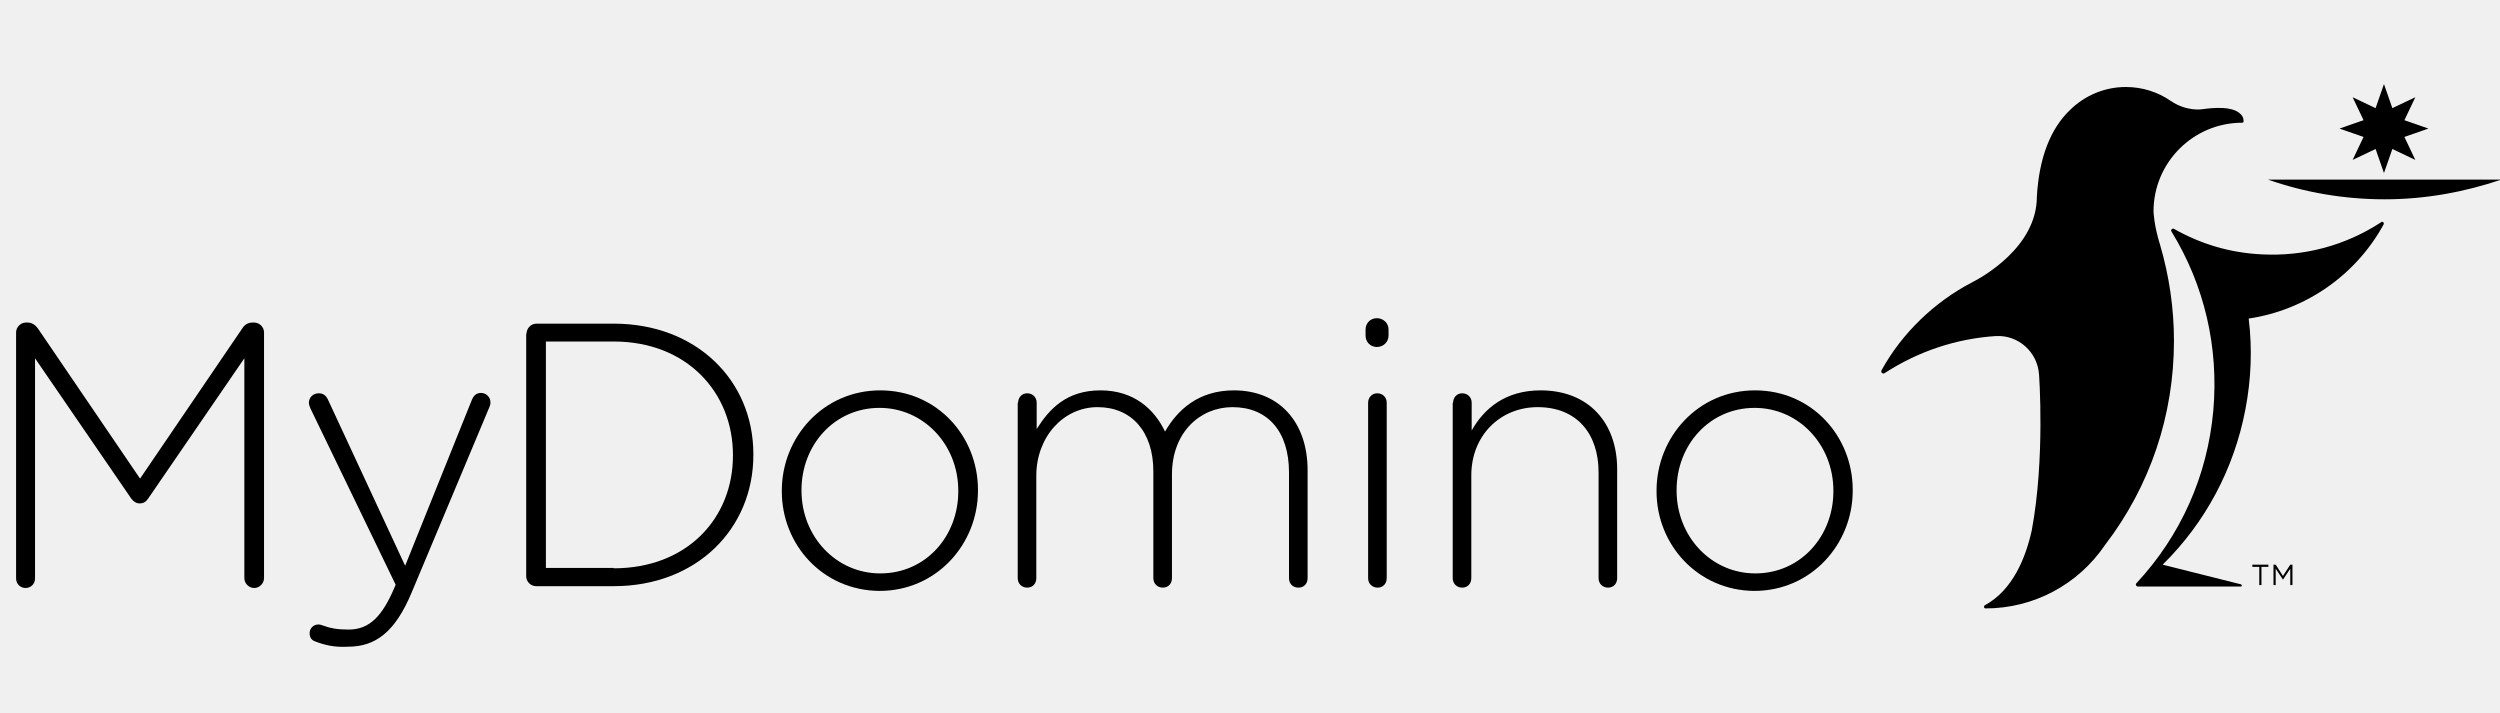
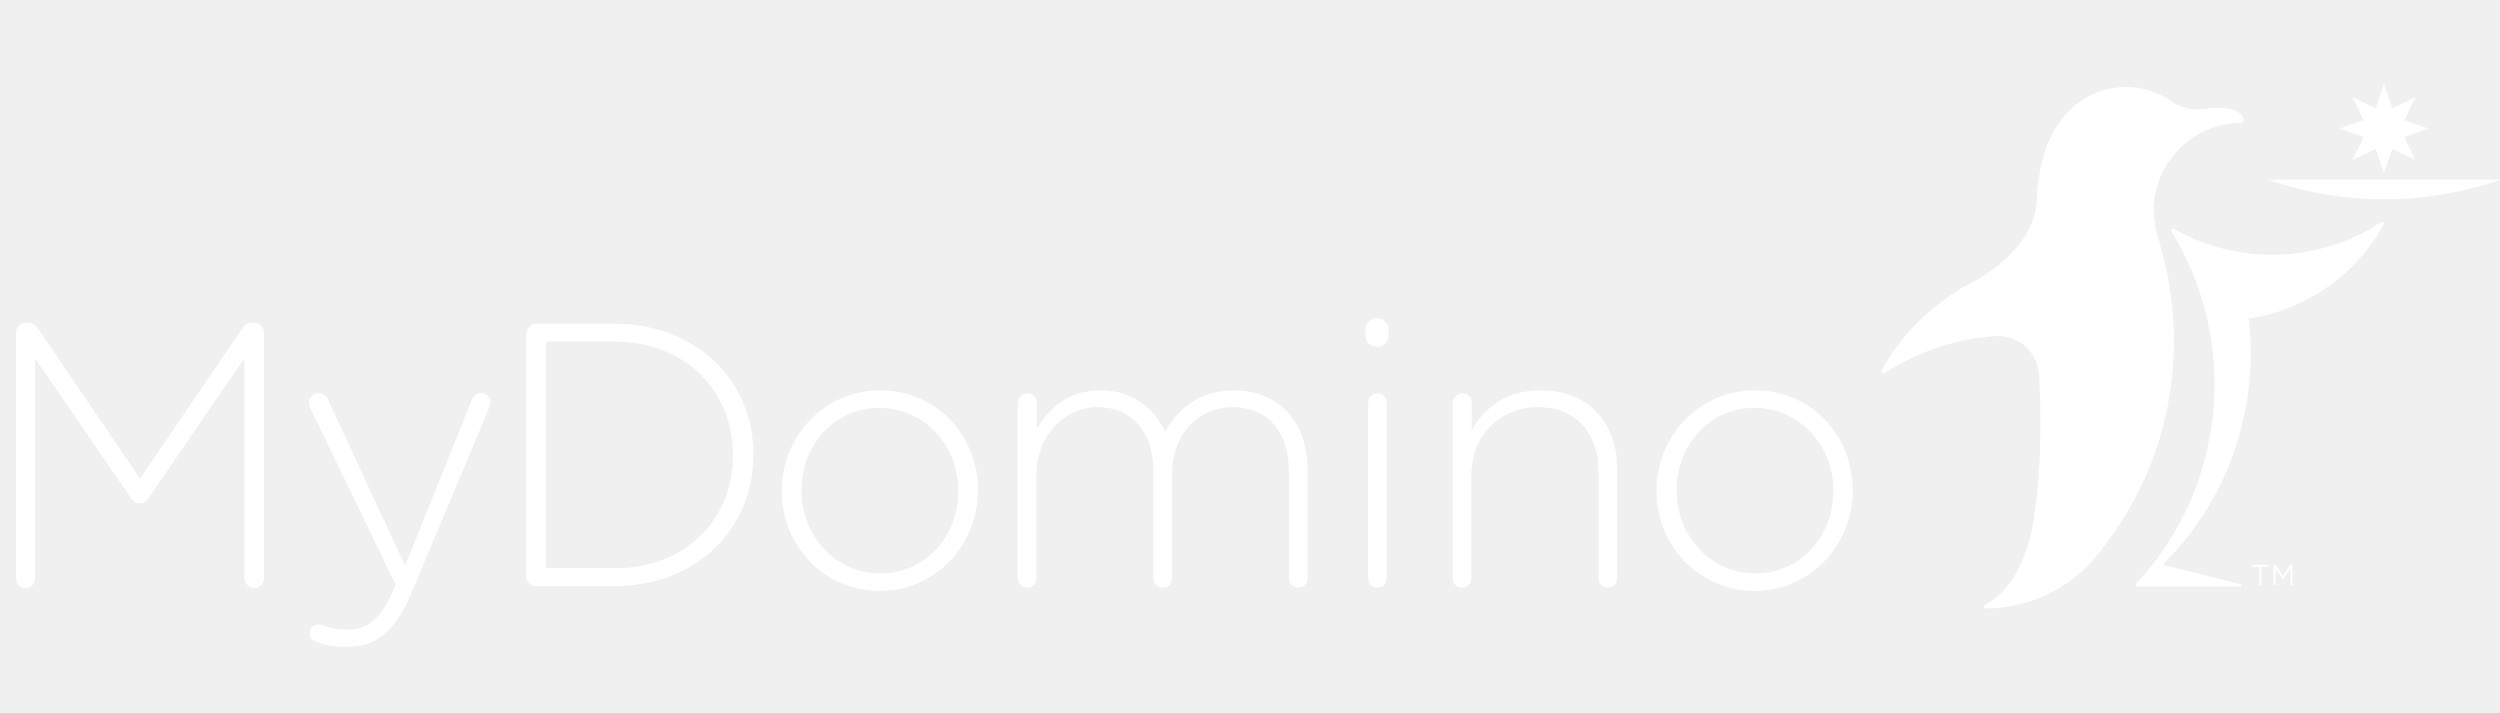
- <svg xmlns="http://www.w3.org/2000/svg" width="179px" height="51px" viewBox="0 0 170 48" version="1.1" xml:space="preserve" style="fill-rule:evenodd;clip-rule:evenodd;stroke-linejoin:round;stroke-miterlimit:1.414;">
-   <g id="logo-text">
-     <path d="M1.094,22.385c0,-0.347 0.298,-0.669 0.67,-0.669l0.124,0c0.272,0 0.495,0.148 0.669,0.372l6.967,10.24l6.968,-10.24c0.148,-0.224 0.371,-0.372 0.669,-0.372l0.124,0c0.347,0 0.669,0.297 0.669,0.669l0,16.712c0,0.347 -0.297,0.669 -0.669,0.669c-0.347,0 -0.669,-0.297 -0.669,-0.669l0,-14.951l-6.546,9.545c-0.149,0.224 -0.323,0.323 -0.571,0.323c-0.223,0 -0.396,-0.099 -0.57,-0.323l-6.546,-9.545l0,14.975c0,0.348 -0.272,0.645 -0.644,0.645c-0.347,0 -0.645,-0.273 -0.645,-0.645l0,-16.736l0,0Z" style="fill-rule:nonzero;" />
-     <path d="M21.401,43.386c-0.198,-0.074 -0.347,-0.248 -0.347,-0.545c0,-0.323 0.248,-0.595 0.595,-0.595c0.124,0 0.248,0.049 0.397,0.099c0.396,0.149 0.867,0.248 1.661,0.248c1.438,0 2.306,-0.942 3.124,-2.876l0.074,-0.174l-5.802,-12.001c-0.049,-0.124 -0.099,-0.248 -0.099,-0.372c0,-0.347 0.273,-0.644 0.67,-0.644c0.372,0 0.545,0.223 0.669,0.521l5.207,11.207l4.537,-11.282c0.1,-0.248 0.273,-0.471 0.62,-0.471c0.347,0 0.645,0.273 0.645,0.645c0,0.124 -0.025,0.198 -0.074,0.322l-5.282,12.596c-1.14,2.727 -2.479,3.694 -4.339,3.694c-0.892,0.05 -1.562,-0.099 -2.256,-0.372l0,0Z" style="fill-rule:nonzero;" />
-     <path d="M35.807,22.46c0,-0.348 0.297,-0.67 0.669,-0.67l5.256,0c5.604,0 9.497,3.843 9.497,8.877l0,0.049c0,5.033 -3.868,8.926 -9.497,8.926l-5.281,0c-0.347,0 -0.669,-0.297 -0.669,-0.669l0,-16.513l0.025,0ZM41.732,38.427c4.984,0 8.108,-3.397 8.108,-7.661l0,-0.05c0,-4.24 -3.124,-7.711 -8.108,-7.711l-4.611,0l0,15.397l4.611,0l0,0.025Z" style="fill-rule:nonzero;" />
-     <path d="M53.163,33.196l0,-0.05c0,-3.645 2.826,-6.819 6.694,-6.819c3.843,0 6.645,3.1 6.645,6.769l0,0.05c0,3.645 -2.826,6.818 -6.694,6.818c-3.843,-0.024 -6.645,-3.124 -6.645,-6.768ZM65.163,33.196l0,-0.05c0,-3.124 -2.355,-5.628 -5.355,-5.628c-3.075,0 -5.306,2.529 -5.306,5.578l0,0.05c0,3.124 2.355,5.628 5.355,5.628c3.1,0 5.306,-2.529 5.306,-5.578Z" style="fill-rule:nonzero;" />
-     <path d="M69.23,27.17c0,-0.347 0.248,-0.644 0.62,-0.644c0.347,0 0.644,0.248 0.644,0.644l0,1.786c0.843,-1.339 2.009,-2.629 4.339,-2.629c2.281,0 3.67,1.29 4.389,2.802c0.843,-1.463 2.256,-2.802 4.686,-2.802c3.075,0 5.009,2.158 5.009,5.43l0,7.34c0,0.372 -0.248,0.644 -0.62,0.644c-0.372,0 -0.645,-0.248 -0.645,-0.644l0,-7.191c0,-2.802 -1.463,-4.438 -3.843,-4.438c-2.182,0 -4.116,1.686 -4.116,4.587l0,7.042c0,0.372 -0.248,0.644 -0.62,0.644c-0.347,0 -0.645,-0.248 -0.645,-0.644l0,-7.265c0,-2.703 -1.487,-4.364 -3.793,-4.364c-2.331,0 -4.166,2.033 -4.166,4.661l0,6.968c0,0.372 -0.248,0.644 -0.619,0.644c-0.348,0 -0.645,-0.248 -0.645,-0.644l0,-11.927l0.025,0Z" style="fill-rule:nonzero;" />
-     <path d="M92.859,22.187c0,-0.422 0.322,-0.769 0.769,-0.769c0.421,0 0.793,0.322 0.793,0.769l0,0.421c0,0.422 -0.347,0.769 -0.793,0.769c-0.422,0 -0.769,-0.322 -0.769,-0.769l0,-0.421l0,0ZM93.032,27.17c0,-0.347 0.248,-0.644 0.62,-0.644c0.347,0 0.645,0.248 0.645,0.644l0,11.927c0,0.372 -0.248,0.644 -0.62,0.644c-0.347,0 -0.645,-0.248 -0.645,-0.644l0,-11.927Z" style="fill-rule:nonzero;" />
-     <path d="M98.81,27.17c0,-0.347 0.248,-0.644 0.62,-0.644c0.347,0 0.644,0.248 0.644,0.644l0,1.885c0.868,-1.537 2.331,-2.728 4.686,-2.728c3.298,0 5.207,2.232 5.207,5.356l0,7.414c0,0.372 -0.248,0.644 -0.62,0.644c-0.347,0 -0.644,-0.248 -0.644,-0.644l0,-7.191c0,-2.678 -1.513,-4.438 -4.141,-4.438c-2.554,0 -4.513,1.934 -4.513,4.637l0,6.992c0,0.372 -0.248,0.644 -0.619,0.644c-0.348,0 -0.645,-0.248 -0.645,-0.644l0,-11.927l0.025,0Z" style="fill-rule:nonzero;" />
-     <path d="M112.645,33.196l0,-0.05c0,-3.645 2.827,-6.819 6.695,-6.819c3.843,0 6.645,3.1 6.645,6.769l0,0.05c0,3.645 -2.827,6.818 -6.695,6.818c-3.818,-0.024 -6.645,-3.124 -6.645,-6.768ZM124.67,33.196l0,-0.05c0,-3.124 -2.355,-5.628 -5.355,-5.628c-3.075,0 -5.306,2.529 -5.306,5.578l0,0.05c0,3.124 2.355,5.628 5.355,5.628c3.075,0 5.306,-2.529 5.306,-5.578Z" style="fill-rule:nonzero;" />
+ <svg xmlns="http://www.w3.org/2000/svg" id="svg2" style="fill-rule:evenodd;clip-rule:evenodd;stroke-linejoin:round;stroke-miterlimit:1.414;" xml:space="preserve" version="1.1" viewBox="0 0 170 48" height="51px" width="179px">
+   <defs id="defs26" />
+   <g style="fill:#ffffff" id="logo-text">
+     <path id="path5" style="fill-rule:nonzero;fill:#ffffff" d="M1.094,22.385c0,-0.347 0.298,-0.669 0.67,-0.669l0.124,0c0.272,0 0.495,0.148 0.669,0.372l6.967,10.24l6.968,-10.24c0.148,-0.224 0.371,-0.372 0.669,-0.372l0.124,0c0.347,0 0.669,0.297 0.669,0.669l0,16.712c0,0.347 -0.297,0.669 -0.669,0.669c-0.347,0 -0.669,-0.297 -0.669,-0.669l0,-14.951l-6.546,9.545c-0.149,0.224 -0.323,0.323 -0.571,0.323c-0.223,0 -0.396,-0.099 -0.57,-0.323l-6.546,-9.545l0,14.975c0,0.348 -0.272,0.645 -0.644,0.645c-0.347,0 -0.645,-0.273 -0.645,-0.645l0,-16.736l0,0Z" />
+     <path id="path7" style="fill-rule:nonzero;fill:#ffffff" d="M21.401,43.386c-0.198,-0.074 -0.347,-0.248 -0.347,-0.545c0,-0.323 0.248,-0.595 0.595,-0.595c0.124,0 0.248,0.049 0.397,0.099c0.396,0.149 0.867,0.248 1.661,0.248c1.438,0 2.306,-0.942 3.124,-2.876l0.074,-0.174l-5.802,-12.001c-0.049,-0.124 -0.099,-0.248 -0.099,-0.372c0,-0.347 0.273,-0.644 0.67,-0.644c0.372,0 0.545,0.223 0.669,0.521l5.207,11.207l4.537,-11.282c0.1,-0.248 0.273,-0.471 0.62,-0.471c0.347,0 0.645,0.273 0.645,0.645c0,0.124 -0.025,0.198 -0.074,0.322l-5.282,12.596c-1.14,2.727 -2.479,3.694 -4.339,3.694c-0.892,0.05 -1.562,-0.099 -2.256,-0.372l0,0Z" />
+     <path id="path9" style="fill-rule:nonzero;fill:#ffffff" d="M35.807,22.46c0,-0.348 0.297,-0.67 0.669,-0.67l5.256,0c5.604,0 9.497,3.843 9.497,8.877l0,0.049c0,5.033 -3.868,8.926 -9.497,8.926l-5.281,0c-0.347,0 -0.669,-0.297 -0.669,-0.669l0,-16.513l0.025,0ZM41.732,38.427c4.984,0 8.108,-3.397 8.108,-7.661l0,-0.05c0,-4.24 -3.124,-7.711 -8.108,-7.711l-4.611,0l0,15.397l4.611,0l0,0.025Z" />
+     <path id="path11" style="fill-rule:nonzero;fill:#ffffff" d="M53.163,33.196l0,-0.05c0,-3.645 2.826,-6.819 6.694,-6.819c3.843,0 6.645,3.1 6.645,6.769l0,0.05c0,3.645 -2.826,6.818 -6.694,6.818c-3.843,-0.024 -6.645,-3.124 -6.645,-6.768ZM65.163,33.196l0,-0.05c0,-3.124 -2.355,-5.628 -5.355,-5.628c-3.075,0 -5.306,2.529 -5.306,5.578l0,0.05c0,3.124 2.355,5.628 5.355,5.628c3.1,0 5.306,-2.529 5.306,-5.578Z" />
+     <path id="path13" style="fill-rule:nonzero;fill:#ffffff" d="M69.23,27.17c0,-0.347 0.248,-0.644 0.62,-0.644c0.347,0 0.644,0.248 0.644,0.644l0,1.786c0.843,-1.339 2.009,-2.629 4.339,-2.629c2.281,0 3.67,1.29 4.389,2.802c0.843,-1.463 2.256,-2.802 4.686,-2.802c3.075,0 5.009,2.158 5.009,5.43l0,7.34c0,0.372 -0.248,0.644 -0.62,0.644c-0.372,0 -0.645,-0.248 -0.645,-0.644l0,-7.191c0,-2.802 -1.463,-4.438 -3.843,-4.438c-2.182,0 -4.116,1.686 -4.116,4.587l0,7.042c0,0.372 -0.248,0.644 -0.62,0.644c-0.347,0 -0.645,-0.248 -0.645,-0.644l0,-7.265c0,-2.703 -1.487,-4.364 -3.793,-4.364c-2.331,0 -4.166,2.033 -4.166,4.661l0,6.968c0,0.372 -0.248,0.644 -0.619,0.644c-0.348,0 -0.645,-0.248 -0.645,-0.644l0,-11.927l0.025,0Z" />
+     <path id="path15" style="fill-rule:nonzero;fill:#ffffff" d="M92.859,22.187c0,-0.422 0.322,-0.769 0.769,-0.769c0.421,0 0.793,0.322 0.793,0.769l0,0.421c0,0.422 -0.347,0.769 -0.793,0.769c-0.422,0 -0.769,-0.322 -0.769,-0.769l0,-0.421l0,0ZM93.032,27.17c0,-0.347 0.248,-0.644 0.62,-0.644c0.347,0 0.645,0.248 0.645,0.644l0,11.927c0,0.372 -0.248,0.644 -0.62,0.644c-0.347,0 -0.645,-0.248 -0.645,-0.644l0,-11.927Z" />
+     <path id="path17" style="fill-rule:nonzero;fill:#ffffff" d="M98.81,27.17c0,-0.347 0.248,-0.644 0.62,-0.644c0.347,0 0.644,0.248 0.644,0.644l0,1.885c0.868,-1.537 2.331,-2.728 4.686,-2.728c3.298,0 5.207,2.232 5.207,5.356l0,7.414c0,0.372 -0.248,0.644 -0.62,0.644c-0.347,0 -0.644,-0.248 -0.644,-0.644l0,-7.191c0,-2.678 -1.513,-4.438 -4.141,-4.438c-2.554,0 -4.513,1.934 -4.513,4.637l0,6.992c0,0.372 -0.248,0.644 -0.619,0.644c-0.348,0 -0.645,-0.248 -0.645,-0.644l0,-11.927l0.025,0Z" />
+     <path id="path19" style="fill-rule:nonzero;fill:#ffffff" d="M112.645,33.196l0,-0.05c0,-3.645 2.827,-6.819 6.695,-6.819c3.843,0 6.645,3.1 6.645,6.769l0,0.05c0,3.645 -2.827,6.818 -6.695,6.818c-3.818,-0.024 -6.645,-3.124 -6.645,-6.768ZM124.67,33.196l0,-0.05c0,-3.124 -2.355,-5.628 -5.355,-5.628c-3.075,0 -5.306,2.529 -5.306,5.578l0,0.05c0,3.124 2.355,5.628 5.355,5.628c3.075,0 5.306,-2.529 5.306,-5.578Z" />
  </g>
-   <g id="logo-penguin">
-     <path d="M153.631,38.328l-0.472,0l0,-0.149l1.091,0l0,0.149l-0.471,0l0,1.24l-0.148,0l0,-1.24ZM154.597,38.179l0.149,0l0.496,0.769l0.496,-0.769l0.149,0l0,1.389l-0.149,0l0,-1.116l-0.496,0.744l-0.496,-0.744l0,1.116l-0.149,0l0,-1.389ZM159.085,8.525l1.637,0.57l-0.744,1.562l1.562,-0.744l0.57,1.637l0.571,-1.637l1.562,0.744l-0.744,-1.562l1.636,-0.57l-1.636,-0.57l0.744,-1.562l-1.562,0.743l-0.571,-1.636l-0.57,1.636l-1.562,-0.743l0.744,1.562l-1.637,0.57ZM154.226,11.996c2.479,0.868 5.157,1.339 7.934,1.339c2.777,0 5.43,-0.496 7.934,-1.339l-15.868,0ZM147.06,38.179c2.901,-2.851 4.86,-6.521 5.628,-10.562c0.397,-2.058 0.471,-4.141 0.223,-6.174c3.868,-0.57 7.29,-2.951 9.174,-6.397c0.025,-0.05 0.025,-0.099 -0.024,-0.149c-0.05,-0.049 -0.1,-0.049 -0.149,0c-2.43,1.587 -5.232,2.331 -8.108,2.182c-2.132,-0.099 -4.141,-0.694 -5.975,-1.736c-0.05,-0.024 -0.1,-0.024 -0.149,0.025c-0.05,0.05 -0.05,0.099 -0.025,0.149c2.256,3.67 3.223,7.885 2.851,12.174c-0.396,4.438 -2.206,8.505 -5.231,11.753c-0.05,0.049 -0.05,0.124 0,0.173c0.025,0.025 0.049,0.05 0.099,0.05l6.992,0c0.05,0 0.074,-0.025 0.074,-0.074c0,-0.025 -0.024,-0.05 -0.049,-0.075l-5.331,-1.339l0,0ZM135.729,22.633c1.537,-0.074 2.826,1.091 2.926,2.628c0,0 0.421,5.678 -0.496,10.588c-0.422,1.909 -1.314,4.066 -3.174,5.082c-0.05,0.025 -0.074,0.075 -0.074,0.124c0,0.05 0.049,0.1 0.099,0.1c3.273,0 6.298,-1.612 8.132,-4.315c3.075,-4.016 4.687,-8.827 4.687,-13.885c0,-2.206 -0.323,-4.413 -0.943,-6.521c-0.421,-1.338 -0.446,-2.256 -0.446,-2.281c0,-3.322 2.703,-6.025 6.025,-6.025c0.025,0 0.05,-0.025 0.075,-0.025c0.024,-0.024 0.024,-0.049 0.024,-0.074c0,-0.248 -0.099,-0.421 -0.297,-0.57c-0.694,-0.571 -2.455,-0.248 -2.529,-0.248c0,0 -1.042,0.173 -2.133,-0.57c-0.867,-0.596 -1.909,-0.943 -3.049,-0.943c-1.463,0 -2.802,0.595 -3.769,1.538c-1.364,1.289 -2.132,3.297 -2.281,5.926c0,3.421 -3.719,5.479 -4.463,5.851c-2.504,1.314 -4.711,3.422 -6.1,5.951c-0.024,0.049 -0.024,0.124 0.025,0.173c0.05,0.05 0.124,0.05 0.174,0.025c2.33,-1.512 4.909,-2.355 7.587,-2.529l0,0Z" style="fill-rule:nonzero;" />
+   <g style="fill:#ffffff" id="logo-penguin">
+     <path id="path22" style="fill-rule:nonzero;fill:#ffffff" d="M153.631,38.328l-0.472,0l0,-0.149l1.091,0l0,0.149l-0.471,0l0,1.24l-0.148,0l0,-1.24ZM154.597,38.179l0.149,0l0.496,0.769l0.496,-0.769l0.149,0l0,1.389l-0.149,0l0,-1.116l-0.496,0.744l-0.496,-0.744l0,1.116l-0.149,0l0,-1.389ZM159.085,8.525l1.637,0.57l-0.744,1.562l1.562,-0.744l0.57,1.637l0.571,-1.637l1.562,0.744l-0.744,-1.562l1.636,-0.57l-1.636,-0.57l0.744,-1.562l-1.562,0.743l-0.571,-1.636l-0.57,1.636l-1.562,-0.743l0.744,1.562l-1.637,0.57ZM154.226,11.996c2.479,0.868 5.157,1.339 7.934,1.339c2.777,0 5.43,-0.496 7.934,-1.339l-15.868,0ZM147.06,38.179c2.901,-2.851 4.86,-6.521 5.628,-10.562c0.397,-2.058 0.471,-4.141 0.223,-6.174c3.868,-0.57 7.29,-2.951 9.174,-6.397c0.025,-0.05 0.025,-0.099 -0.024,-0.149c-0.05,-0.049 -0.1,-0.049 -0.149,0c-2.43,1.587 -5.232,2.331 -8.108,2.182c-2.132,-0.099 -4.141,-0.694 -5.975,-1.736c-0.05,-0.024 -0.1,-0.024 -0.149,0.025c-0.05,0.05 -0.05,0.099 -0.025,0.149c2.256,3.67 3.223,7.885 2.851,12.174c-0.396,4.438 -2.206,8.505 -5.231,11.753c-0.05,0.049 -0.05,0.124 0,0.173c0.025,0.025 0.049,0.05 0.099,0.05l6.992,0c0.05,0 0.074,-0.025 0.074,-0.074c0,-0.025 -0.024,-0.05 -0.049,-0.075l-5.331,-1.339l0,0ZM135.729,22.633c1.537,-0.074 2.826,1.091 2.926,2.628c0,0 0.421,5.678 -0.496,10.588c-0.422,1.909 -1.314,4.066 -3.174,5.082c-0.05,0.025 -0.074,0.075 -0.074,0.124c0,0.05 0.049,0.1 0.099,0.1c3.273,0 6.298,-1.612 8.132,-4.315c3.075,-4.016 4.687,-8.827 4.687,-13.885c0,-2.206 -0.323,-4.413 -0.943,-6.521c-0.421,-1.338 -0.446,-2.256 -0.446,-2.281c0,-3.322 2.703,-6.025 6.025,-6.025c0.025,0 0.05,-0.025 0.075,-0.025c0.024,-0.024 0.024,-0.049 0.024,-0.074c0,-0.248 -0.099,-0.421 -0.297,-0.57c-0.694,-0.571 -2.455,-0.248 -2.529,-0.248c0,0 -1.042,0.173 -2.133,-0.57c-0.867,-0.596 -1.909,-0.943 -3.049,-0.943c-1.463,0 -2.802,0.595 -3.769,1.538c-1.364,1.289 -2.132,3.297 -2.281,5.926c0,3.421 -3.719,5.479 -4.463,5.851c-2.504,1.314 -4.711,3.422 -6.1,5.951c-0.024,0.049 -0.024,0.124 0.025,0.173c0.05,0.05 0.124,0.05 0.174,0.025c2.33,-1.512 4.909,-2.355 7.587,-2.529l0,0Z" />
  </g>
</svg>
